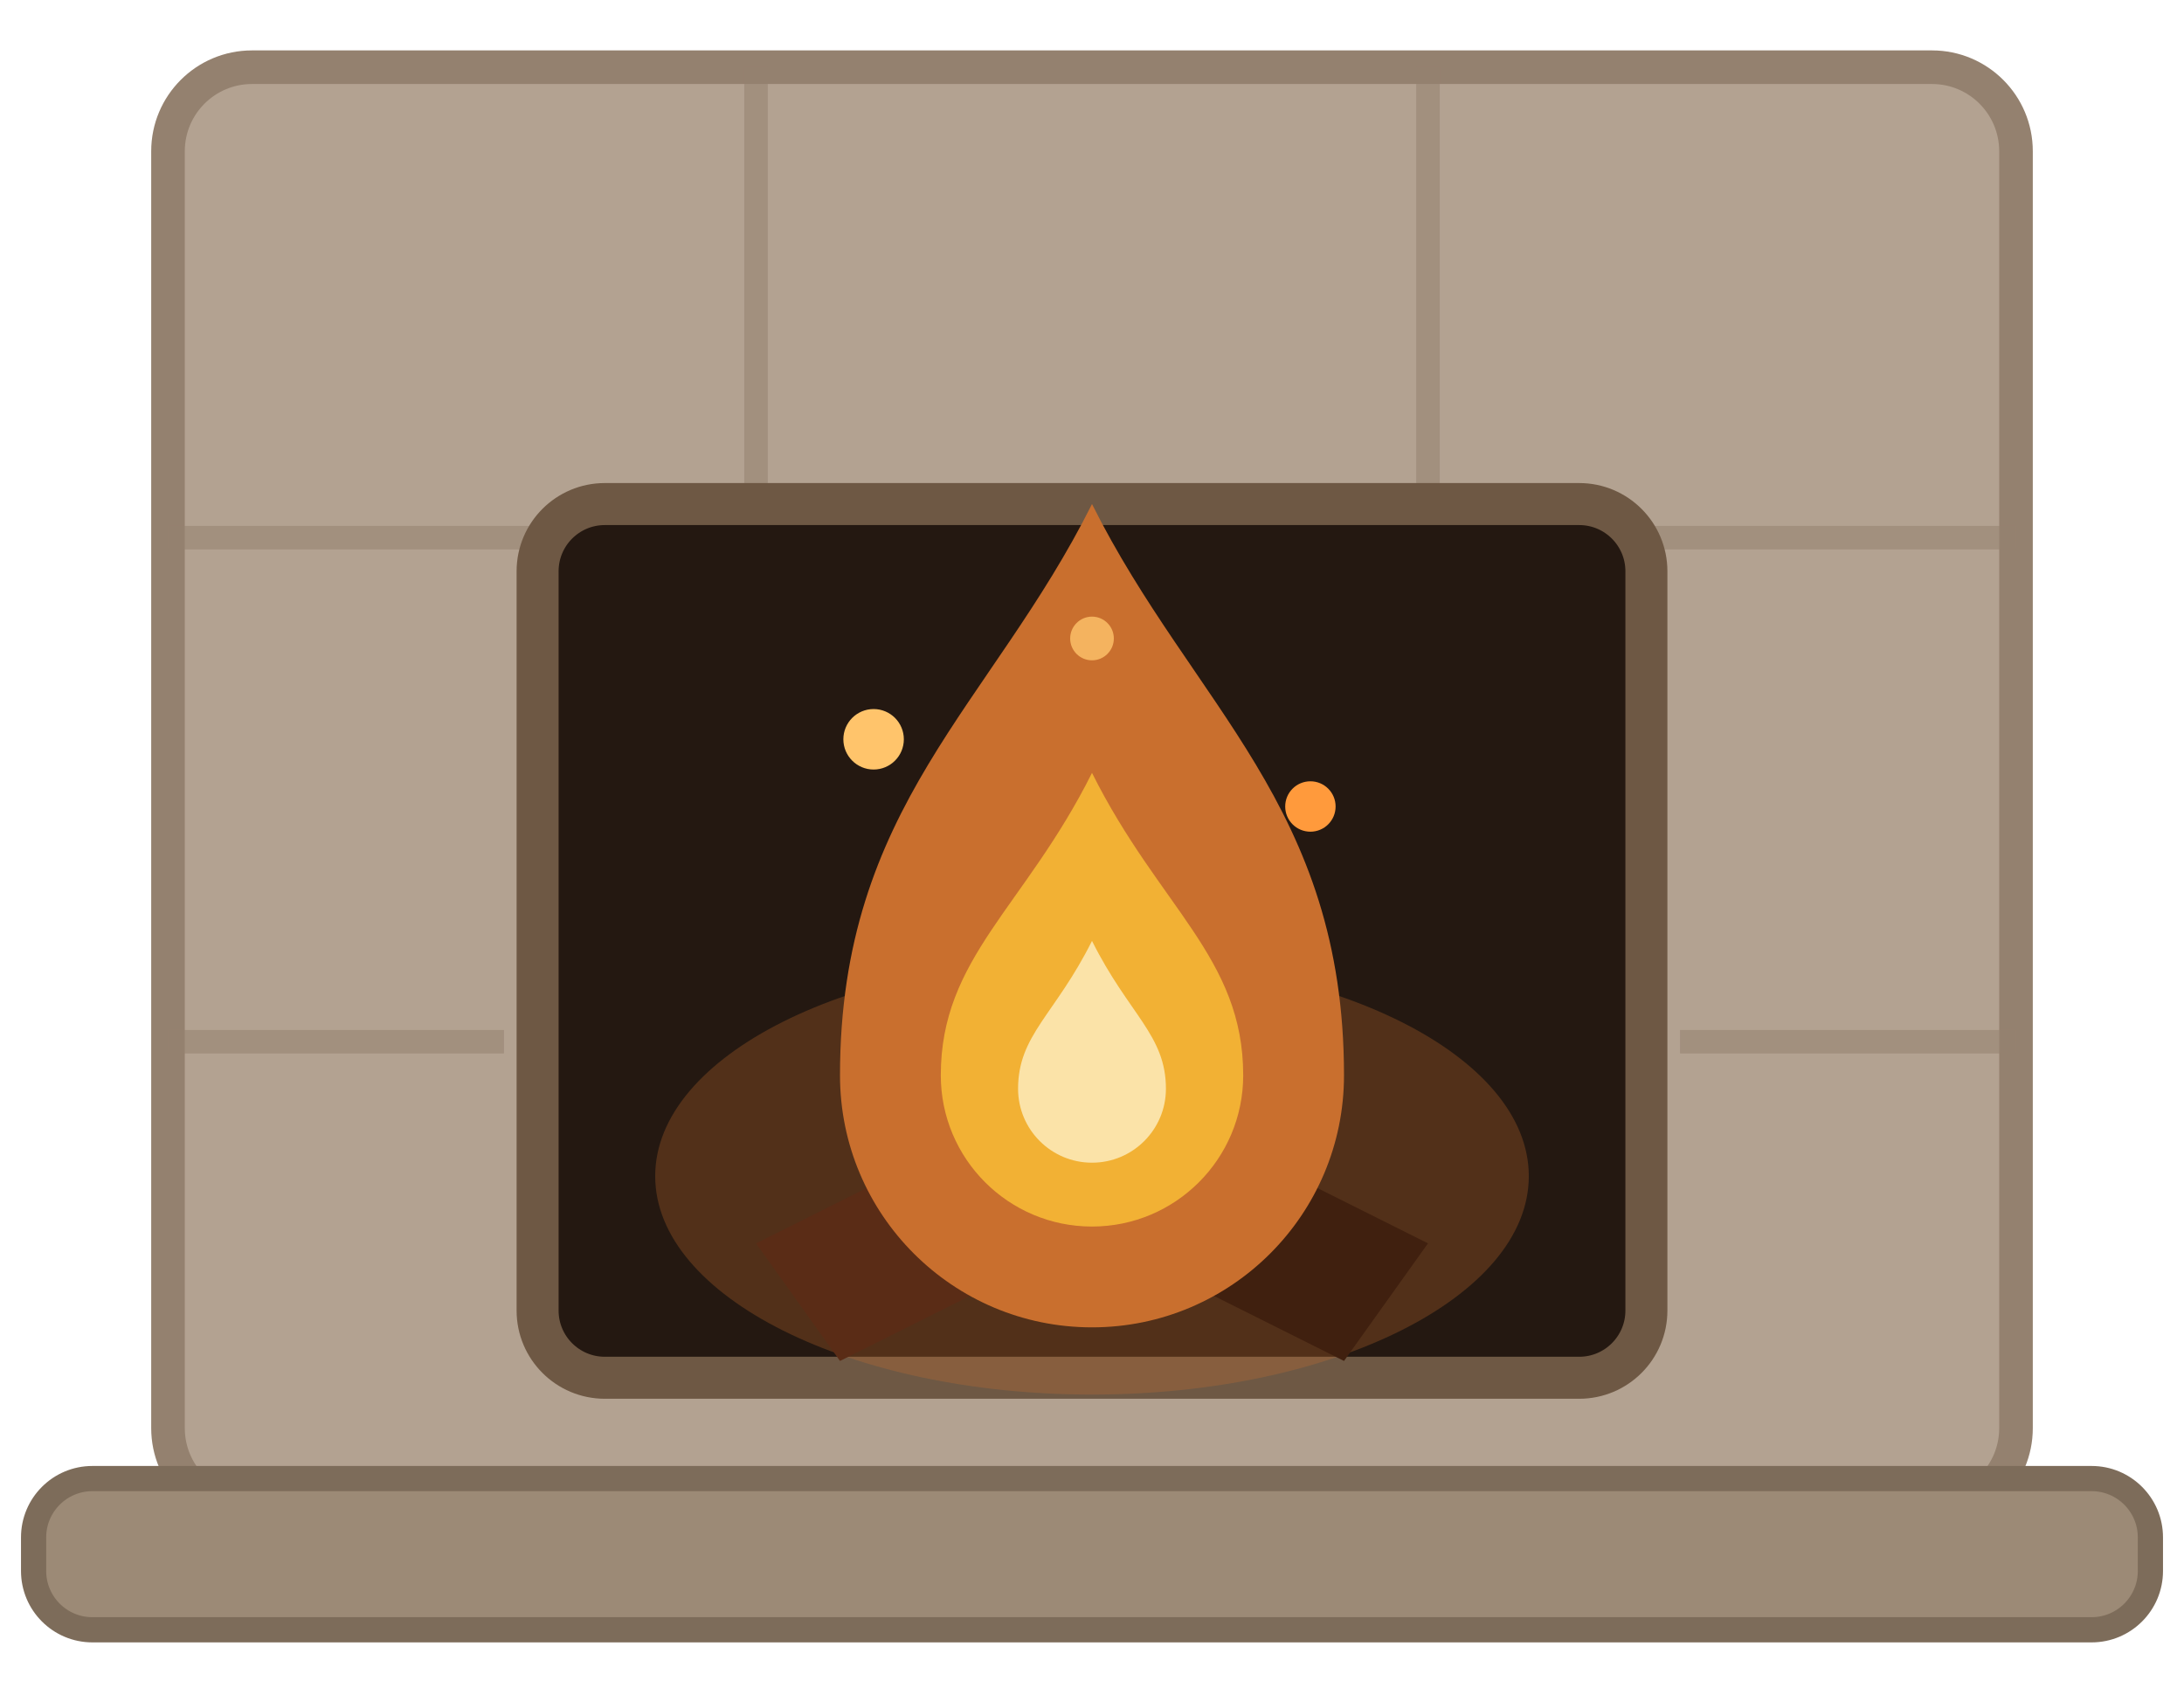
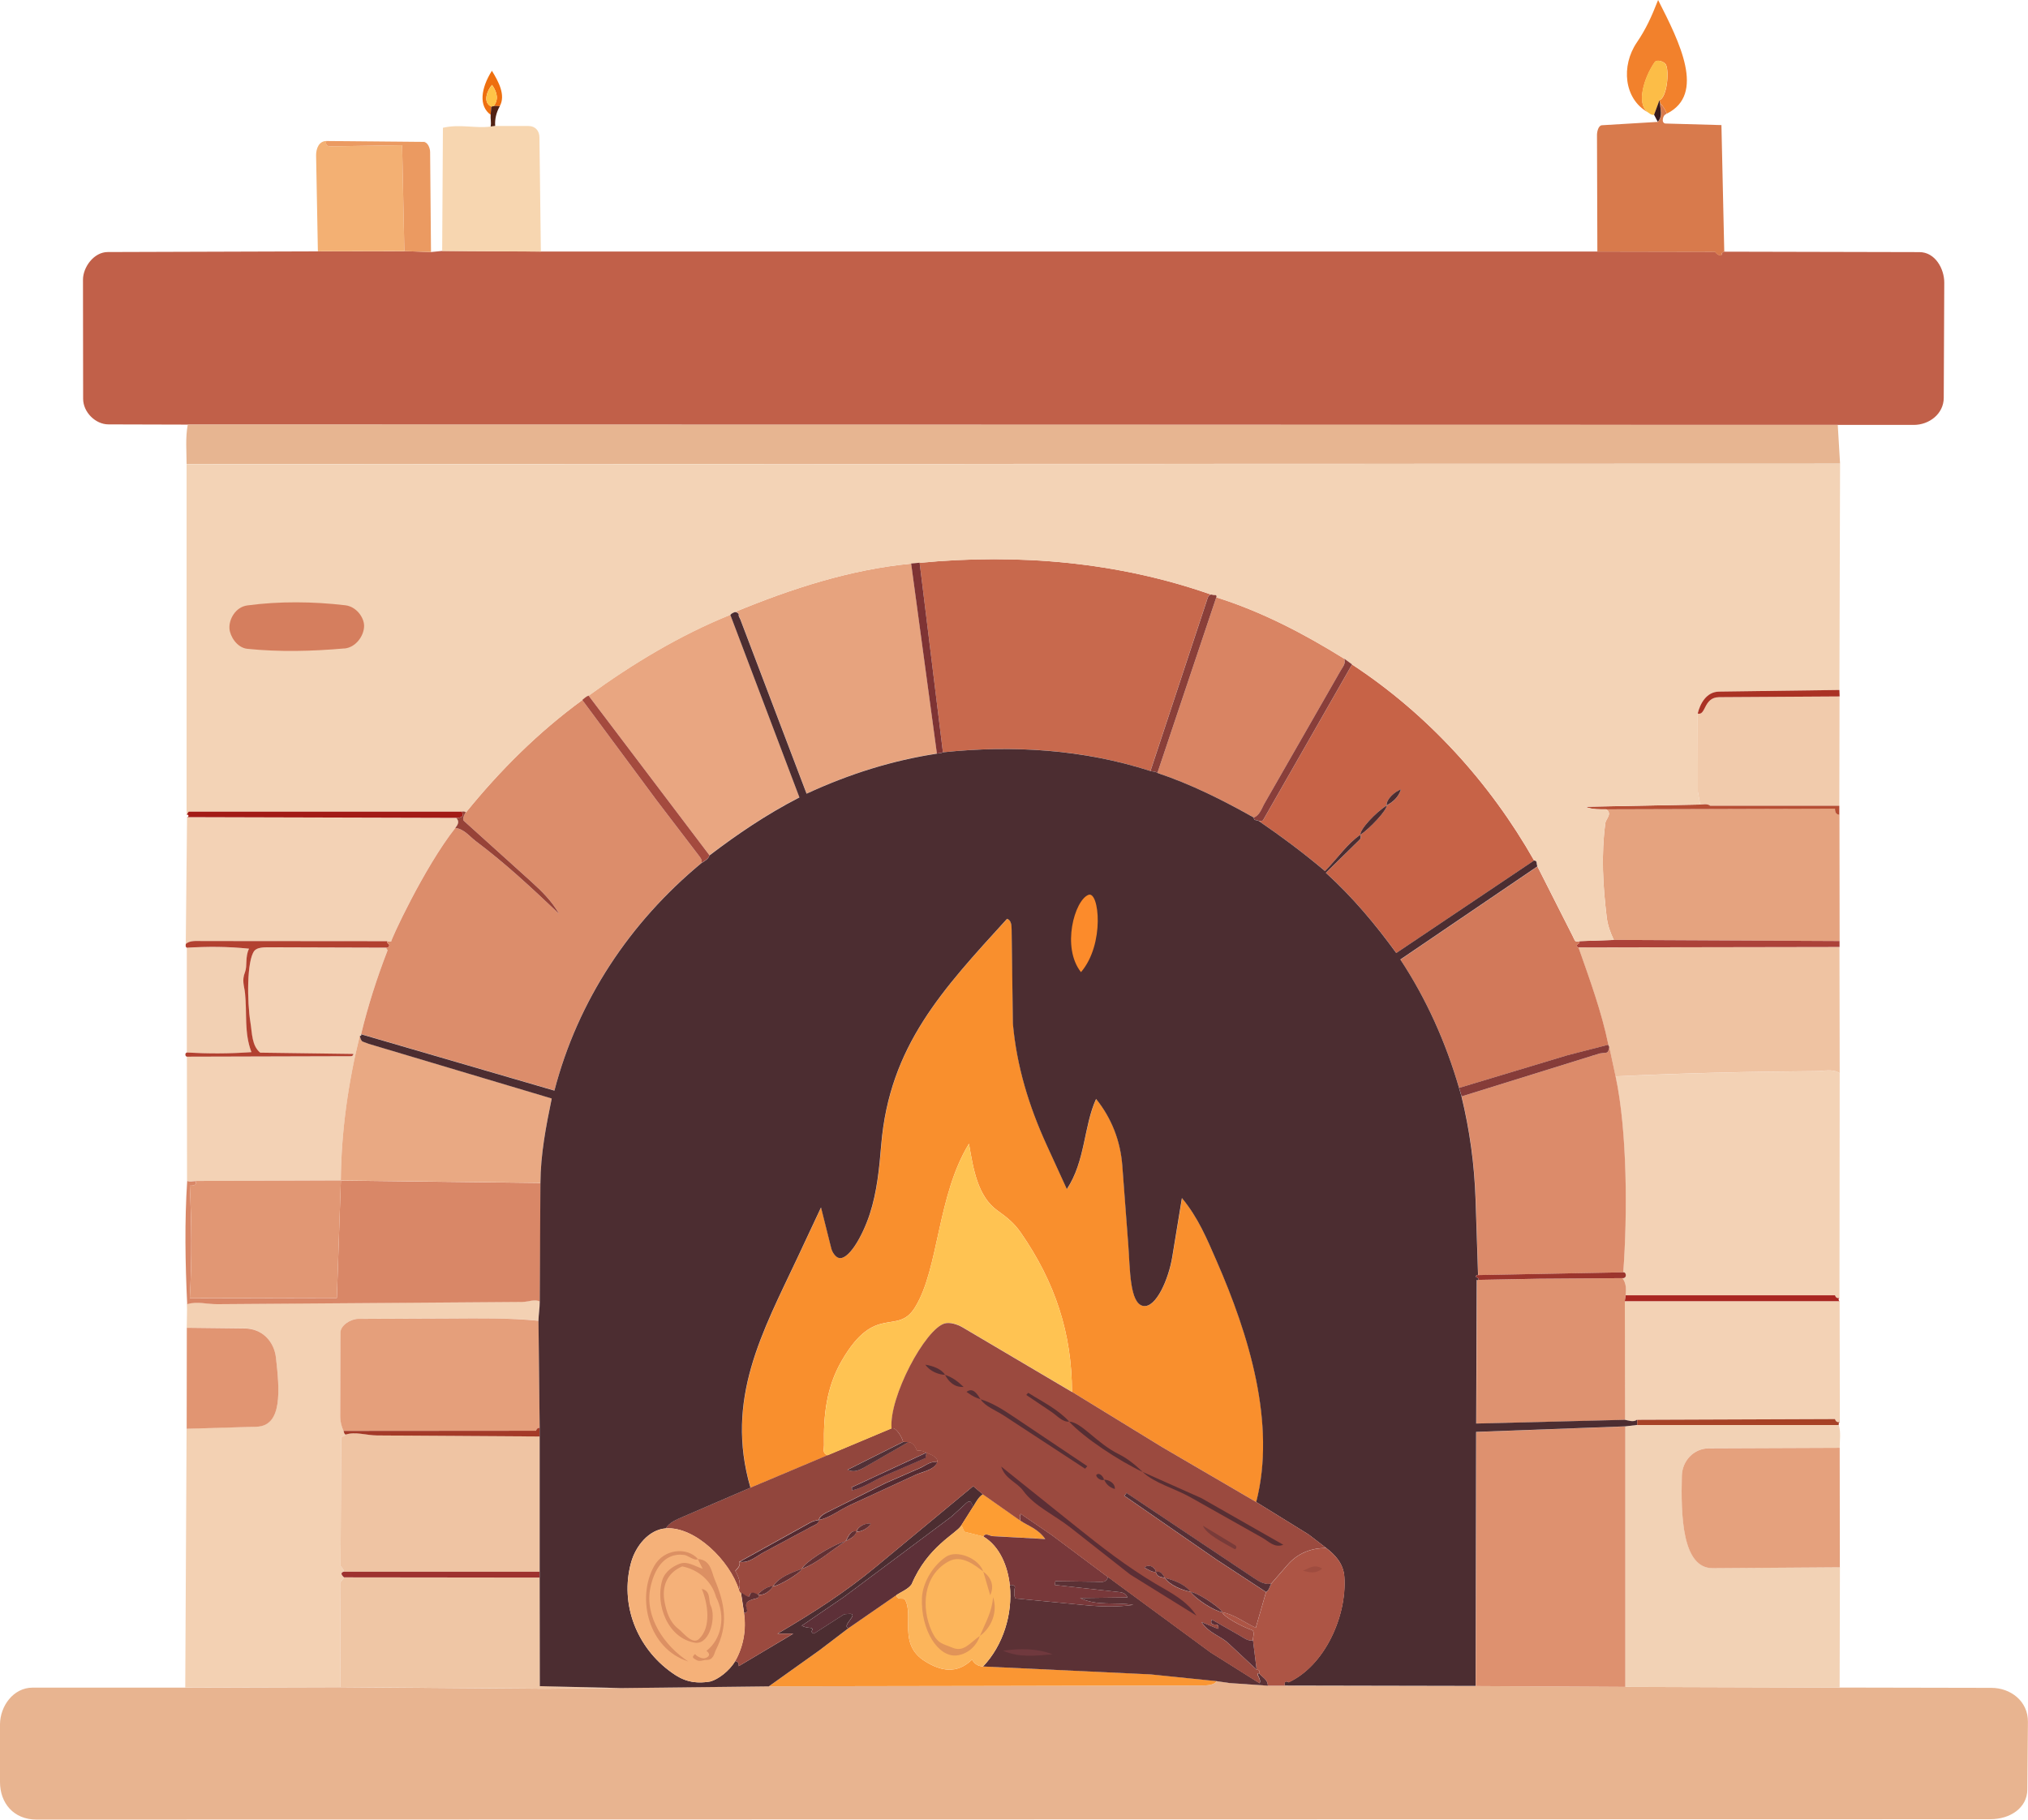
- <svg xmlns="http://www.w3.org/2000/svg" viewBox="0 0 130 100">
-   <rect x="10" y="4" width="110" height="86" rx="5" fill="#b3a291" />
-   <rect x="10" y="4" width="110" height="86" rx="5" fill="none" stroke="#94816f" stroke-width="2" />
-   <path d="M10 32 h110 M10 62 h20 M100 62 h20 M45 4 v28 M85 4 v28" stroke="#94816f" stroke-width="1.4" opacity=".55" />
-   <rect x="32" y="30" width="66" height="52" rx="4" fill="#241811" />
-   <rect x="32" y="30" width="66" height="52" rx="4" fill="none" stroke="#6e5844" stroke-width="2.5" />
-   <ellipse cx="65" cy="70" rx="26" ry="13" fill="#c96f2e" opacity=".28" />
-   <path d="M45 74 l18 -9 l5 7 l-18 9 Z" fill="#5a2c16" />
-   <path d="M85 74 l-18 -9 l-5 7 l18 9 Z" fill="#40200f" />
-   <ellipse cx="63" cy="65" rx="4" ry="5" fill="#7a4a26" />
-   <ellipse cx="67" cy="65" rx="4" ry="5" fill="#5a2c16" />
-   <path d="M65 30 C71 42 80 48 80 64 A15 15 0 0 1 50 64 C50 48 59 42 65 30 Z" fill="#c96f2e" />
-   <path d="M65 46 C69 54 74 57 74 64 A9 9 0 0 1 56 64 C56 57 61 54 65 46 Z" fill="#f2b134" />
-   <path d="M65 56 c2.2 4.4 4.4 5.6 4.4 8.8 a4.4 4.4 0 0 1 -8.8 0 c0-3.2 2.2-4.4 4.4-8.8z" fill="#fbe3a8" />
-   <circle cx="52" cy="44" r="1.8" fill="#ffc46b" />
-   <circle cx="78" cy="48" r="1.5" fill="#ff9a3c" />
-   <circle cx="65" cy="38" r="1.3" fill="#ffc46b" opacity=".8" />
-   <rect x="2" y="88" width="126" height="9" rx="3.5" fill="#9c8a76" />
-   <rect x="2" y="88" width="126" height="9" rx="3.5" fill="none" stroke="#7d6c5a" stroke-width="1.5" />
+ <svg xmlns="http://www.w3.org/2000/svg" id="Layer_2" data-name="Layer 2" viewBox="0 0 272.48 244.52">
+   <defs>
+     <style>
+       .cls-1 {
+         fill: #efc3a2;
+       }
+ 
+       .cls-2 {
+         fill: #d87a4c;
+       }
+ 
+       .cls-3 {
+         fill: #de9270;
+       }
+ 
+       .cls-4 {
+         fill: #a44a3e;
+       }
+ 
+       .cls-5 {
+         fill: #ee6f0f;
+       }
+ 
+       .cls-6 {
+         fill: #9b4a3f;
+       }
+ 
+       .cls-7 {
+         fill: #f3b073;
+       }
+ 
+       .cls-8 {
+         fill: #523036;
+       }
+ 
+       .cls-9 {
+         fill: #f2d0b3;
+       }
+ 
+       .cls-10 {
+         fill: #e9a681;
+       }
+ 
+       .cls-11 {
+         fill: #562f35;
+       }
+ 
+       .cls-12 {
+         fill: #4c2d31;
+       }
+ 
+       .cls-13 {
+         fill: #e7b591;
+       }
+ 
+       .cls-14 {
+         fill: #a92620;
+       }
+ 
+       .cls-15 {
+         fill: #78383a;
+       }
+ 
+       .cls-16 {
+         fill: #d57e5e;
+       }
+ 
+       .cls-17 {
+         fill: #7e3334;
+       }
+ 
+       .cls-18 {
+         fill: #893e3a;
+       }
+ 
+       .cls-19 {
+         fill: #dc8b6a;
+       }
+ 
+       .cls-20 {
+         fill: #f3d2b5;
+       }
+ 
+       .cls-21 {
+         fill: #fd9d33;
+       }
+ 
+       .cls-22 {
+         fill: #522314;
+       }
+ 
+       .cls-23 {
+         fill: #f2d2b5;
+       }
+ 
+       .cls-24 {
+         fill: #f3d3b6;
+       }
+ 
+       .cls-25 {
+         fill: #fa9633;
+       }
+ 
+       .cls-26 {
+         fill: #9c352d;
+       }
+ 
+       .cls-27 {
+         fill: #f5b179;
+       }
+ 
+       .cls-28 {
+         fill: #8a3f39;
+       }
+ 
+       .cls-29 {
+         fill: #e19458;
+       }
+ 
+       .cls-30 {
+         fill: #623033;
+       }
+ 
+       .cls-31 {
+         fill: #d2795a;
+       }
+ 
+       .cls-32 {
+         fill: #974338;
+       }
+ 
+       .cls-33 {
+         fill: #e59f7b;
+       }
+ 
+       .cls-34 {
+         fill: #a74226;
+       }
+ 
+       .cls-35 {
+         fill: #e5a17d;
+       }
+ 
+       .cls-36 {
+         fill: #efc6a5;
+       }
+ 
+       .cls-37 {
+         fill: #9f4c3f;
+       }
+ 
+       .cls-38 {
+         fill: #c76347;
+       }
+ 
+       .cls-39 {
+         fill: #5b2e35;
+       }
+ 
+       .cls-40 {
+         fill: #fcb55b;
+       }
+ 
+       .cls-41 {
+         fill: #a43a28;
+       }
+ 
+       .cls-42 {
+         fill: #f7d6b0;
+       }
+ 
+       .cls-43 {
+         fill: #5c2f35;
+       }
+ 
+       .cls-44 {
+         fill: #e19774;
+       }
+ 
+       .cls-45 {
+         fill: #aa3224;
+       }
+ 
+       .cls-46 {
+         fill: #371819;
+       }
+ 
+       .cls-47 {
+         fill: #793b39;
+       }
+ 
+       .cls-48 {
+         fill: #f98f2d;
+       }
+ 
+       .cls-49 {
+         fill: #c8694d;
+       }
+ 
+       .cls-50 {
+         fill: #e9a983;
+       }
+ 
+       .cls-51 {
+         fill: #efc4a3;
+       }
+ 
+       .cls-52 {
+         fill: #e5a37f;
+       }
+ 
+       .cls-53 {
+         fill: #f3d1b3;
+       }
+ 
+       .cls-54 {
+         fill: #ffc447;
+       }
+ 
+       .cls-55 {
+         fill: #dc8d6b;
+       }
+ 
+       .cls-56 {
+         fill: #572e33;
+       }
+ 
+       .cls-57 {
+         fill: #eb9a61;
+       }
+ 
+       .cls-58 {
+         fill: #ac4239;
+       }
+ 
+       .cls-59 {
+         fill: #863c39;
+       }
+ 
+       .cls-60 {
+         fill: #e7a37e;
+       }
+ 
+       .cls-61 {
+         fill: #a31b16;
+       }
+ 
+       .cls-62 {
+         fill: #fcbd47;
+       }
+ 
+       .cls-63 {
+         fill: #b64e34;
+       }
+ 
+       .cls-64 {
+         fill: #5d3038;
+       }
+ 
+       .cls-65 {
+         fill: #ad5545;
+       }
+ 
+       .cls-66 {
+         fill: #552c35;
+       }
+ 
+       .cls-67 {
+         fill: #70393e;
+       }
+ 
+       .cls-68 {
+         fill: #f2812c;
+       }
+ 
+       .cls-69 {
+         fill: #e19572;
+       }
+ 
+       .cls-70 {
+         fill: #ffc352;
+       }
+ 
+       .cls-71 {
+         fill: #c16049;
+       }
+ 
+       .cls-72 {
+         fill: #d98767;
+       }
+ 
+       .cls-73 {
+         fill: #d98463;
+       }
+ 
+       .cls-74 {
+         fill: #5b3135;
+       }
+ 
+       .cls-75 {
+         fill: #9e322f;
+       }
+ 
+       .cls-76 {
+         fill: #dc9063;
+       }
+ 
+       .cls-77 {
+         fill: #552a30;
+       }
+ 
+       .cls-78 {
+         fill: #fc8b2b;
+       }
+ 
+       .cls-79 {
+         fill: #92463d;
+       }
+ 
+       .cls-80 {
+         fill: #f1cbac;
+       }
+ 
+       .cls-81 {
+         fill: #de916f;
+       }
+ 
+       .cls-82 {
+         fill: #b24130;
+       }
+ 
+       .cls-83 {
+         fill: #e8b490;
+       }
+     </style>
+   </defs>
+   <g id="Layer_1-2" data-name="Layer 1">
+     <g id="Generative_Object" data-name="Generative Object">
+       <path class="cls-71" d="M54.34,33.75l3.58.12,1.5-.15,13.26.08h141.95s15.82.03,15.82.03c.11.26.67.6.82.47.09-.08.02-.48.41-.48l26.21.06c2.12,0,3.34,2.24,3.34,4.09l-.07,15.48c0,2.16-1.95,3.65-4.02,3.65h-10.21s-221.69-.04-221.69-.04l-10.67-.03c-1.74,0-3.4-1.64-3.4-3.44l-.02-16.01c0-1.66,1.45-3.71,3.33-3.71l28.24-.09,11.63-.02Z" />
+       <path class="cls-83" d="M170.34,226.53h2.37s25.57.05,25.57.05l20.09.11,28.78.09,20.4.04c2.61,0,4.94,1.8,4.92,4.55l-.08,9.12c-.02,2.49-2.35,3.98-4.94,3.98l-262.56.05C1.85,244.52,0,242.32,0,239.47v-7.76c.02-2.43,1.78-4.92,4.39-4.92h20.51s20.86-.06,20.86-.06l27.47.21,10.22-.1,19.88-.23,29.94-.05,28.25-.06c.76,0,1.66-.07,1.96-.59l1.72.25,5.16.36Z" />
+       <path class="cls-13" d="M246.92,57.1l.31,5.21-222.16.06c0-1.74-.18-3.52.16-5.32l221.69.05Z" />
+       <path class="cls-53" d="M72.53,174.89c0,.87-.18,1.89-.17,2.59-3.99-.4-7.83-.32-11.84-.31l-12.38.05c-.98,0-2.38.86-2.39,1.86l-.03,11.25c0,.8.2,1.4.44,1.95.07.15.04.37.27.5-.06.15-.3.24-.59.35l-.08,17.31c.15.19.57.59.39.77-.6.24-.03.63.06.76.05.16-.51.57-.51.78l.05,13.97-20.86.06.18-34.8,9.37-.27c3.55-.08,3.12-4.99,2.63-9.26-.26-2.25-1.9-3.92-4.2-3.95l-7.78-.09c0-1.04.07-2.18.02-3.18,1.33-.41,2.58.02,4.07,0l40.94-.3c.91,0,1.64-.42,2.38-.06Z" />
+       <path class="cls-20" d="M247.18,144.21l-.03,30.22c-.24.05-.49.01-.6-.35h-28.15c.11-.8.09-1.63-.41-2.31.32.05.56-.24.42-.58-.06-.14-.16-.23-.32-.2.57-7.65.55-18.99-1.03-26.34,8.91-.42,17.77-.64,26.87-.7,1.2,0,2.27-.36,3.25.27Z" />
+       <path class="cls-23" d="M219.96,191.5h27.1c.3,1.02.12,2.04.12,3.05l-17.54.07c-2.1.01-3.61,1.71-3.66,3.7-.13,5.28.02,12.43,4.17,12.41l17.06-.12-.04,16.17-28.78-.09v-35s1.58-.19,1.58-.19Z" />
+       <path class="cls-20" d="M51.87,127.35l.21.34c-1.46,3.79-2.64,7.48-3.56,11.27.07.12,0,.28-.17.18-1.55,6.31-2.49,12.86-2.56,19.49l-19.51.07c-.35,0-.75.12-1.15-.02l-.02-16.67,22.05-.06c.17,0,.31-.16.31-.31l-12.52-.17c-1.15-.94-1.09-2.62-1.31-4.04-.45-2.86-.5-8.32.52-9.64.36-.47,1.25-.48,1.96-.48l15.75.05Z" />
+       <path class="cls-52" d="M247.15,109.46l.02,17-30.34-.15c-.49-1.04-.83-1.99-.96-3.08-.5-4.23-.76-8.29-.17-12.68.06-.47,1-1.25.08-1.81l30.77-.09c0,.52.18.8.59.8Z" />
+       <path class="cls-1" d="M247.15,127.26l.03,16.95c-.98-.62-2.05-.27-3.25-.27-9.1.06-17.95.28-26.87.7l-.85-3.96c-.01-.07-.15-.16-.12-.28-.92-4.49-2.52-8.77-4.01-13.07l35.06-.06Z" />
+       <path class="cls-20" d="M61.3,109.91c.5.52.18.96-.12,1.34-4.26,5.4-8.81,15.34-8.6,15.24-.14.07-.42,0-.55,0l-24.79-.02c-.96,0-1.71-.11-2.28.39l.17-17.04,36.17.1Z" />
+       <path class="cls-72" d="M26.28,158.71c.16.49-.11.65-.78.62.23,5.06.3,9.67,0,15.14l19.76-.05.54-15.77,26.83.32-.09,15.93c-.74-.36-1.47.05-2.38.06l-40.94.3c-1.49.01-2.74-.41-4.07,0-.26-5.52-.36-11.05,0-16.56.4.14.79.02,1.15.02Z" />
+       <path class="cls-20" d="M247.17,174.86l.03,16.24c-.18.06-.53.03-.65-.4l-26.58.1c-.47.38-1.22.08-1.63.01l-.04-15.95h28.87Z" />
+       <path class="cls-35" d="M247.18,194.55l.02,16.07-17.06.12c-4.15.03-4.3-7.13-4.17-12.41.05-1.99,1.56-3.69,3.66-3.7l17.54-.07Z" />
+       <path class="cls-2" d="M223.96,15.26c-.37.18-.48.39-.54.73-.05.26.02.6.38.61l7.49.21.38,17.03c-.39,0-.32.4-.41.48-.15.13-.71-.21-.82-.47l-15.82-.04-.05-15.68c0-.41.18-1.28.67-1.3l7.5-.45c.71-.69.32-1.74.31-2.48.43.35.68.89.91,1.38Z" />
+       <path class="cls-80" d="M247.16,93.59l-.03,14.69h-17.36c-.4-.34-1.03-.18-1.34-.17l-.31-1.73-.03-10.49c1.13.32.76-2.18,2.87-2.2l16.2-.1Z" />
+       <path class="cls-42" d="M65.92,17.01l.61-.08h4.44c.94,0,1.52.62,1.51,1.59l.19,15.29-13.26-.08.1-16.56c2.27-.53,4.37.11,6.4-.16Z" />
+       <path class="cls-7" d="M54.34,33.75l-11.63.02-.24-12.91c0-.96.43-1.91,1.37-1.91-.06.19-.05.4.04.53.13.19.43.18.75.18l9.4-.15.3,14.24Z" />
+       <path class="cls-69" d="M25.08,191.99l.02-13.56,7.78.09c2.31.02,3.95,1.7,4.2,3.95.48,4.27.92,9.17-2.63,9.26l-9.37.27Z" />
+       <path class="cls-9" d="M25.1,141.46v-14.09c2.76-.17,5.48-.17,8.37.13-.56,1.1-.21,2.31-.54,3.15-.45,1.14-.11,1.82,0,2.81.3,2.72-.13,5.31.86,7.94-3.12.22-5.81.21-8.68.05Z" />
+       <path class="cls-57" d="M57.91,33.87l-3.58-.12-.3-14.24-9.4.15c-.33,0-.62.01-.75-.18-.09-.13-.1-.33-.04-.53l13.06.12c.56,0,.89.83.89,1.35l.12,13.45Z" />
+       <path class="cls-68" d="M223.96,15.26c-.23-.49-.49-1.03-.91-1.38l-.06-.42c.97-.4,1.33-3.81.84-4.79-.18-.35-1.19-.77-1.51-.3-1.43,2.07-2.48,5.55-.93,6.71-3.2-1.8-3.61-6.22-1.47-9.37,1.21-1.78,1.95-3.38,2.86-5.71,2.92,5.72,6.38,12.65,1.2,15.26Z" />
+       <path class="cls-82" d="M52.04,126.49c-.06.24.12.33.21.4.18.16-.1.58-.37.46l-15.75-.05c-.71,0-1.6.02-1.96.48-1.02,1.32-.98,6.78-.52,9.64.23,1.42.17,3.1,1.31,4.04l12.52.17c0,.15-.14.31-.31.31l-22.05.06c-.15-.03-.2-.13-.21-.25-.01-.14.03-.25.19-.31,2.87.16,5.55.17,8.68-.05-1-2.63-.57-5.22-.86-7.94-.11-.99-.45-1.67,0-2.81.33-.84-.01-2.06.54-3.15-2.89-.3-5.6-.3-8.37-.13-.22-.17-.13-.31-.13-.51.57-.49,1.33-.39,2.28-.39l24.79.02Z" />
+       <path class="cls-58" d="M247.16,126.46v.8s-35.07.06-35.07.06c-.21,0-.33-.3-.1-.44.08-.05.26-.12.23-.41l4.61-.16,30.34.15Z" />
+       <path class="cls-14" d="M247.16,174.43c-.18.09-.15.35.01.43h-28.87s.1-.79.1-.79h28.15c.12.37.36.41.6.36Z" />
+       <path class="cls-34" d="M247.2,191.1c-.16.1-.18.26-.14.4h-27.1s.01-.7.01-.7l26.58-.1c.11.43.46.46.65.4Z" />
+       <path class="cls-62" d="M222.98,13.45l-.73,1.97c-.4.1-.61-.2-.88-.35-1.55-1.16-.51-4.64.93-6.71.33-.47,1.33-.05,1.51.3.5.98.14,4.39-.84,4.79Z" />
+       <path class="cls-63" d="M247.13,108.28v1.19c-.4,0-.59-.28-.58-.8l-30.77.09c-.73,0-1.83.06-2.79-.34l15.45-.3c.3,0,.94-.17,1.34.16h17.36Z" />
+       <path class="cls-5" d="M67.15,14.27c-.35-.01-.57-.04-.8-.03.59-.77.57-1.68-.24-2.84-.67.76-1.29,2.39-.1,2.91l-.09,1.11c-1.62-1.16-1.32-3.55.17-5.91.89,1.44,1.88,3.28,1.06,4.75Z" />
+       <path class="cls-22" d="M67.15,14.27c-.47.85-.68,1.73-.62,2.65l-.61.08c.11-.55-.04-1.05,0-1.57l.09-1.11.34-.08c.22-.02.45.01.8.03Z" />
+       <path class="cls-46" d="M223.04,13.88c.01.75.4,1.79-.31,2.48l-.49-.94.73-1.97.06.42Z" />
+       <path class="cls-55" d="M94.25,115.96c-9.61,7.95-16.6,18.43-19.76,30.58l-25.97-7.57c.92-3.79,2.1-7.49,3.56-11.27l-.21-.34c.27.12.55-.3.37-.46-.08-.07-.27-.16-.21-.4.13,0,.41.07.55,0-.21.11,4.34-9.83,8.6-15.24,1.2.16,1.85,1.11,2.74,1.77,4.06,3.05,7.53,6.3,11.2,9.78-.98-1.75-2.36-3.09-3.81-4.39l-9.03-8.15c-.14-.36.19-1.01.33-1.11,4.58-5.65,9.74-10.79,15.63-15.09l10.03,13.54,5.55,7.27c.32.42.55.65.44,1.09Z" />
+       <path class="cls-49" d="M162.72,79.89c-.4.13-.45.42-.58.81l-7.57,22.91c-8.98-2.91-18.47-3.51-27.88-2.51l-3.13-25.47c13.24-1.27,26.65-.13,39.16,4.27Z" />
+       <path class="cls-38" d="M206.12,115.64l-18.51,12.43c-2.85-3.91-5.82-7.45-9.46-10.78l4.57-4.48c.17-.16.12-.5.07-.63,1.21-.82,3.59-3.32,3.52-3.93.65-.37,1.53-.95,1.93-2.16-.78.26-2.03,1.31-1.93,2.16-1.51.95-3.66,3.28-3.52,3.93-1.76,1.19-2.9,2.93-4.75,4.88-2.91-2.45-5.86-4.65-8.87-6.71.12-.04.46.01.54-.13l11.95-20.92c10.13,6.65,18.51,15.85,24.46,26.34Z" />
+       <path class="cls-60" d="M122.43,75.73l3.46,25.53c-5.95.91-11.68,2.68-17.51,5.38l-8.89-23.39c-.11-.29-.28-.46-.23-.69.03-.14-.29-.35-.5-.33,7.55-3.12,15.48-5.71,23.68-6.49Z" />
+       <path class="cls-31" d="M212.22,126.48c.03.29-.15.36-.23.41-.23.14-.11.44.1.44,1.5,4.3,3.09,8.58,4.01,13.07l-5.56,1.43-14.5,4.37c-1.77-6.09-4.35-11.89-7.88-17.24l18.41-12.51,4.72,9.32c.17.33.25.57.36.69.1.1.44.06.56.04Z" />
+       <path class="cls-10" d="M98.13,82.61l9.28,24.52c-4.44,2.29-8.34,4.94-12.09,7.8l-16.24-21.45c5.89-4.28,12.24-8.12,19.04-10.87Z" />
+       <path class="cls-73" d="M180.62,88.53c.2.67-.16,1-.49,1.59l-10.16,17.73c-.45.79-.69,1.71-1.5,2.02-4.18-2.36-8.44-4.48-12.96-6l7.91-23.6c6.09,1.91,11.82,4.91,17.2,8.26Z" />
+       <g>
+         <path class="cls-24" d="M247.23,62.32l-.09,30.4-16.16.22c-1.74.02-2.57,1.67-2.88,2.95l.03,10.49.31,1.73-15.45.3c.96.4,2.06.34,2.79.34.92.57-.01,1.34-.08,1.81-.59,4.39-.33,8.45.17,12.68.13,1.08.47,2.04.96,3.08l-4.61.16c-.12.02-.46.06-.56-.04-.12-.12-.2-.36-.36-.69l-4.72-9.32c-.08-.16-.1-.48-.12-.61s-.23-.18-.33-.18c-5.95-10.5-14.33-19.7-24.46-26.34l-1.04-.76c-5.37-3.35-11.11-6.35-17.2-8.26.1-.18-.02-.3-.14-.29-.14.01-.38-.02-.55-.08-12.51-4.4-25.92-5.54-39.16-4.27l-1.14.11c-8.2.78-16.12,3.37-23.68,6.49-.23.1-.49.18-.62.39-6.8,2.75-13.16,6.59-19.04,10.87-.34.11-.58.38-.85.58-5.89,4.3-11.05,9.44-15.63,15.09-.23-.15-.42-.1-.55-.1H25.4c-.12.01-.2.3-.33.45v-47.13s222.16-.06,222.16-.06Z" />
+         <path class="cls-61" d="M62.06,109.06c.03.13.18.47.09.58-.19.22-.54.32-.85.27l-36.17-.1c.3-.02.23-.45-.06-.3.13-.15.21-.44.33-.44h36.66Z" />
+         <path class="cls-45" d="M247.14,92.71l.03.88-16.2.1c-2.11.02-1.74,2.52-2.87,2.2.31-1.28,1.14-2.93,2.88-2.95l16.16-.22Z" />
+         <path class="cls-16" d="M46.26,87.14c-4.31.38-8.73.49-13.03.05-1.41-.15-2.33-1.71-2.4-2.71-.09-1.28.83-2.91,2.4-3.12,4.3-.58,8.85-.53,13.17-.02,1.49.18,2.52,1.64,2.52,2.77,0,1.31-1.1,2.9-2.65,3.04Z" />
+       </g>
+       <path class="cls-4" d="M95.32,114.94c-.12.46-.65.77-1.07,1.02.11-.44-.12-.67-.44-1.09l-5.55-7.27-10.03-13.54c.27-.2.51-.47.85-.58l16.24,21.45Z" />
+       <path class="cls-17" d="M123.56,75.62l3.13,25.47c-.25.15-.54.13-.81.17l-3.46-25.53,1.14-.11Z" />
+       <path class="cls-28" d="M163.42,80.27l-7.91,23.6c-.25-.22-.65-.17-.93-.26l7.57-22.91c.13-.39.17-.68.58-.81.17.06.41.1.55.08.12-.01.24.12.14.29Z" />
+       <path class="cls-18" d="M181.66,89.29l-11.95,20.92c-.08.15-.42.09-.54.13-.13-.09-.3-.12-.48-.14-.14-.02-.25-.21-.22-.34.81-.31,1.04-1.23,1.5-2.02l10.16-17.73c.34-.59.69-.91.49-1.59l1.04.76Z" />
+       <path class="cls-32" d="M61.18,111.25c.3-.38.62-.82.12-1.34.31.05.66-.05.85-.27.09-.11-.06-.45-.09-.58.13,0,.32-.06.55.1-.14.09-.47.74-.33,1.11l9.03,8.15c1.45,1.31,2.83,2.65,3.81,4.39-3.66-3.47-7.14-6.73-11.2-9.78-.89-.67-1.54-1.61-2.74-1.77Z" />
+       <polygon class="cls-81" points="218.38 191.69 218.38 226.69 198.28 226.58 198.35 192.43 218.38 191.69" />
+       <path class="cls-36" d="M72.53,212l.02,14.57,10.89.26-10.22.1-27.47-.21-.05-13.97c0-.21.55-.62.51-.78l26.32.03Z" />
+       <path class="cls-25" d="M132.08,223.94l22.5,1.06,8.89.91c-.31.52-1.2.59-1.96.59l-28.25.06-29.94.05,6.8-4.85,3.93-2.99,6.42-4.44c-.05.75.97.36,1.1.59,1.29,2.19-.99,6.06,2.75,8.35,2.09,1.29,4.23,1.74,6.28-.24.41.69.94.89,1.48.91Z" />
+       <path class="cls-51" d="M72.52,193.04v18.17s-26.37,0-26.37,0c.17-.18-.25-.58-.39-.77l.08-17.31c.29-.11.53-.2.59-.35,1.32-.44,2.78.1,4.21.11l21.88.14Z" />
+       <path class="cls-33" d="M72.36,177.48l.15,14.4c-.13-.02-.38.02-.5.39l-25.86.02c-.24-.56-.44-1.16-.44-1.95l.03-11.25c0-1,1.41-1.86,2.39-1.86l12.38-.05c4.01-.02,7.85-.09,11.84.31Z" />
+       <path class="cls-75" d="M72.51,211.21v.79s-26.3-.03-26.3-.03c-.08-.13-.65-.52-.06-.76h26.36Z" />
+       <path class="cls-41" d="M72.52,193.04l-21.88-.14c-1.43-.01-2.89-.55-4.21-.11-.23-.13-.2-.35-.27-.5l25.86-.02c.11-.37.36-.41.5-.39v1.16Z" />
+       <path class="cls-19" d="M217.07,144.64c1.58,7.35,1.6,18.69,1.03,26.34l-19.49.37-.33-10.04c-.16-4.88-.8-9.45-1.9-13.97l18.54-5.77.91-.11c.25-.03.35-.46.39-.78l.85,3.96Z" />
+       <path class="cls-3" d="M218,171.77c.5.68.52,1.51.41,2.31l-.1.78.04,15.95-19.98.5.07-19.31,8.38-.16,11.19-.08Z" />
+       <path class="cls-26" d="M218.09,170.98c.16-.03.26.06.32.2.14.34-.1.63-.42.58l-11.19.08-8.38.16c.31.1.35-.19.06-.29-.39-.13-.01-.46.12-.36l19.49-.37Z" />
+       <path class="cls-50" d="M72.62,158.96l-26.83-.32c.06-6.63,1-13.18,2.56-19.49.06.37.18.72.4.81l.77.29,24.61,7.35c-.77,3.73-1.5,7.52-1.52,11.36Z" />
+       <path class="cls-44" d="M45.8,158.64l-.54,15.77-19.76.05c.31-5.47.24-10.08,0-15.14.66.03.93-.13.78-.62l19.51-.07Z" />
+       <path class="cls-59" d="M216.1,140.4c-.03.12.1.21.12.28-.03.32-.14.75-.39.78l-.91.11-18.54,5.77-.33-1.15,14.5-4.37,5.56-1.43Z" />
+       <path class="cls-54" d="M66.35,14.25l-.34.08c-1.18-.52-.57-2.15.1-2.91.81,1.16.83,2.07.24,2.84Z" />
+       <path class="cls-48" d="M168.8,201.86l-12.6-7.36-12.17-7.46c-.01-7.8-2.21-14.66-6.88-21.4-.91-1.31-1.87-2.06-3.14-2.97-2.65-1.9-3.24-5.57-3.82-8.98-4.28,7-4.03,16.76-7.24,21.98-2.41,3.92-5.34-.65-9.87,7.21-2.04,3.53-2.45,7.27-2.37,11.35,0,.57-.24,1.06.49,1.33l-10.35,4.36c-3.47-11.92,1.64-20.94,6.35-30.98l3.13-6.68,1.38,5.51c.13.54.52,1.07.88,1.23,1.34.61,3.34-2.94,4.3-5.88s1.27-6.13,1.53-9.28c1.11-13.31,8.26-20.88,16.91-30.37.53.18.6.8.61,1.45l.17,12.65c.52,5.75,2.14,11.05,4.55,16.33l2.7,5.9c2.49-3.79,2.27-8.52,3.93-12.12,2.1,2.62,3.27,5.67,3.52,8.95l.81,10.73c.24,3.19.17,7.83,2.01,8.14,1.71.29,3.41-3.64,3.89-6.57l1.3-7.93c2.16,2.61,3.33,5.43,4.65,8.43,4.34,9.89,8.05,21.9,5.33,32.42Z" />
+       <path class="cls-79" d="M121.36,193.75l-7.49,3.76c1.09.51,1.91-.14,2.74-.6l5.44-3.13c.5.03.96.5,1.15,1.18.54-.12,1,.11,1.27.24l-10.06,4.67c.09.15.03.36.02.41,1.56-.31,2.84-1.29,4.39-1.96l5.52-2.39.12-.73c.48.22,1.72.61,1.44,1.32-.82-.25-1.53.42-2.3.75l-4.66,2.04-7.69,3.84c-.53.26-1.16.6-1.23,1.09-.34.09-.72.11-1.19.37l-9.49,5.26c.18.57-.32.93-.55,1.23.56.92.76,1.83.47,2.52-1.22-3.86-5.86-8.51-9.82-8.23.51-.81,1.37-1.16,2.36-1.58l9.02-3.89,10.35-4.36,8.61-3.62c.6-.25,1.5,1.35,1.55,1.81Z" />
+       <path class="cls-64" d="M130.75,202.48l-1.62,2.56c-.68,1.08-4.51,2.8-6.64,7.85-.43.66-1.47,1.06-2.03,1.45l-6.42,4.44c-1.11-.23,1.52-1.99.07-1.9l-.67.04-4.07,2.61c-.61-.21-.11-.48-.22-.65-.15-.23-.64-.02-1.42-.41l5.68-3.88,14.43-10.78,1.61-1.46c.21-.19.58-.68.92-.55.17.07.31.55.38.68Z" />
+       <path class="cls-21" d="M137.11,204.35c1.03.73,2.29,1.02,3.33,2.46l-7.13-.39c-.31-.02-.94-.52-1.17.07l-2.49-.62c-.23-.06-.31-.82-.53-.83l1.62-2.56c.36-.56.72-1.29,1.31-1.68l5.05,3.55Z" />
+       <g>
+         <path class="cls-12" d="M125.88,101.27c.27-.04.56-.02.81-.17,9.41-.99,18.9-.39,27.88,2.51.28.09.69.05.93.26,4.52,1.51,8.78,3.64,12.96,6-.03.12.07.32.22.34.19.02.36.05.48.14,3.01,2.06,5.97,4.26,8.87,6.71,1.86-1.94,3-3.69,4.75-4.88.05.14.09.47-.07.63l-4.57,4.48c3.64,3.32,6.61,6.87,9.46,10.78l18.51-12.43c.09,0,.3.06.33.18s.04.45.12.61l-18.41,12.51c3.53,5.35,6.11,11.16,7.88,17.24l.33,1.15c1.1,4.52,1.74,9.09,1.9,13.97l.33,10.04c-.13-.1-.51.23-.12.36.29.1.25.39-.06.29l-.07,19.31,19.98-.5c.41.07,1.16.37,1.63-.01v.7s-1.59.19-1.59.19l-20.03.74-.07,34.14-25.57-.05c-.28-.18-.04-.8.44-.44,4.87-2.24,7.85-8.93,7.49-14.17-.12-1.79-1.23-2.95-2.44-3.88l-2.37-1.82-7.03-4.35c2.72-10.52-1-22.53-5.33-32.42-1.31-3-2.48-5.82-4.65-8.43l-1.3,7.93c-.48,2.93-2.17,6.86-3.89,6.57-1.84-.31-1.77-4.96-2.01-8.14l-.81-10.73c-.25-3.28-1.42-6.33-3.52-8.95-1.66,3.61-1.43,8.34-3.93,12.12l-2.7-5.9c-2.41-5.28-4.03-10.59-4.55-16.33l-.17-12.65c0-.65-.08-1.27-.61-1.45-8.64,9.49-15.8,17.06-16.91,30.37-.26,3.15-.56,6.29-1.53,9.28s-2.96,6.49-4.3,5.88c-.35-.16-.74-.69-.88-1.23l-1.38-5.51-3.13,6.68c-4.71,10.03-9.82,19.06-6.35,30.98l-9.02,3.89c-.99.43-1.85.77-2.36,1.58-2.26.16-4.06,2.36-4.67,4.62-1.52,5.58.77,11.43,5.49,14.77,1.52,1.12,3.05,1.55,5.18,1.18,1.01-.27,2.55-1.41,3.32-2.73.38.03.53.25.49.67l7.32-4.36h-2.11c4.7-2.76,9.05-5.53,13.31-9.07l12.98-10.76,1.29,1.09c-.6.39-.96,1.11-1.31,1.68-.07-.13-.21-.61-.38-.68-.33-.13-.71.37-.92.55l-1.61,1.46-14.43,10.78-5.68,3.88c.78.39,1.27.18,1.42.41.11.16-.38.44.22.65l4.07-2.61.67-.04c1.45-.09-1.18,1.66-.07,1.9l-3.93,2.99-6.8,4.85-19.88.23-10.89-.26-.02-14.57v-.79s0-18.17,0-18.17v-1.16s-.16-14.4-.16-14.4c0-.7.17-1.72.17-2.59l.09-15.93c.02-3.84.75-7.63,1.52-11.36l-24.61-7.35-.77-.29c-.22-.08-.34-.43-.4-.81.17.1.23-.06.17-.18l25.97,7.57c3.16-12.15,10.15-22.63,19.76-30.58.42-.25.96-.56,1.07-1.02,3.75-2.86,7.65-5.51,12.09-7.8l-9.28-24.52c.14-.21.39-.3.62-.39.2-.01.53.19.5.33-.05.24.12.4.23.69l8.89,23.39c5.84-2.7,11.57-4.47,17.51-5.38Z" />
+         <path class="cls-78" d="M146.25,120.25c1.43-.55,2.22,6.63-1.01,10.39-2.64-3.33-.86-9.68,1.01-10.39Z" />
+       </g>
+       <path class="cls-12" d="M182.79,112.18c-.15-.65,2.01-2.99,3.52-3.93.07.62-2.3,3.11-3.52,3.93Z" />
+       <path class="cls-12" d="M186.31,108.24c-.09-.85,1.15-1.9,1.93-2.16-.4,1.22-1.29,1.79-1.93,2.16Z" />
+       <path class="cls-15" d="M148.88,211.92c-.31.91-1.03.65-1.76.64l-5.33-.07c0,.15-.02.33-.07.5l8.2.91c.73.08,1.27.07,1.57.77l-6.38.08c2.31,1.11,4.59.5,7.16.92-2.12.3-4.27.25-6.53.03l-9.25-.89c-.29-.08-.23-1.23-.13-1.45s-.45-.53-.68-.29c-.26-2.54-1.33-5.25-3.54-6.57.23-.59.86-.09,1.17-.07l7.13.39c-1.04-1.44-2.3-1.74-3.33-2.46.01-.24-.21-.5.05-.92l4.15,2.84,7.56,5.65Z" />
+       <g>
+         <path class="cls-74" d="M169.22,224.9c.38.49,1.14.8,1.13,1.63l-5.16-.36-1.72-.25-8.89-.91-22.5-1.06c2.69-2.81,4-7.05,3.6-10.88.23-.24.78.07.68.29s-.16,1.37.13,1.45l9.25.89c2.27.22,4.41.27,6.53-.03-2.57-.42-4.84.19-7.16-.92l6.38-.08c-.3-.7-.84-.69-1.57-.77l-8.2-.91c.05-.17.07-.35.07-.5l5.33.07c.73,0,1.44.27,1.76-.64l13.79,10.14,6.58,4.14c.19-.4-.16-.89-.25-1.13-.05-.12.01-.26.23-.18Z" />
+         <path class="cls-67" d="M141.42,222.31c-2.33.19-4.45.48-6.65-.48,2.26-.32,4.5-.34,6.65.48Z" />
+       </g>
+       <g>
+         <path class="cls-65" d="M178.2,208.04c1.21.93,2.32,2.09,2.44,3.88.36,5.24-2.63,11.93-7.49,14.17-.49-.36-.72.26-.44.44h-2.37c.02-.83-.74-1.13-1.13-1.62.15-.35-.13-.54-.37-.53l-.49-3.95c-.04-.3.22-.92-.02-1.33-1.68-.57-4.03-1.94-4.09-2.44,1.6.31,3.01,1.41,4.49,2.08l1.38-4.79c.39-.18.51-.83.7-1.13l2.18-2.51c1.36-1.57,3.19-2.3,5.22-2.27Z" />
+         <path class="cls-37" d="M177.65,210.79c-.84.73-1.69.54-2.59.28.7-.21,1.44-.98,2.59-.28Z" />
+       </g>
+       <path class="cls-70" d="M144.03,187.04l-14.64-8.65c-.77-.46-1.75-.74-2.41-.56-2.64.69-7.55,9.94-7.17,14.12l-8.61,3.62c-.73-.27-.48-.76-.49-1.33-.07-4.09.34-7.82,2.37-11.35,4.53-7.86,7.46-3.29,9.87-7.21,3.21-5.22,2.96-14.98,7.24-21.98.58,3.41,1.16,7.08,3.82,8.98,1.27.91,2.23,1.66,3.14,2.97,4.68,6.75,6.87,13.61,6.88,21.4Z" />
+       <path class="cls-8" d="M122.06,193.79l-5.44,3.13c-.83.45-1.66,1.1-2.74.6l7.49-3.76.69.03Z" />
+       <g>
+         <path class="cls-6" d="M144.03,187.04l12.17,7.46,12.6,7.36,7.03,4.35,2.37,1.82c-2.02-.03-3.86.7-5.22,2.27l-2.18,2.51c-.81.2-1.57-.23-2.39-.78l-17.07-11.41c-.05.14-.15.27-.3.38l12.42,8.6,6.64,4.35-1.38,4.79c-1.48-.68-2.89-1.78-4.49-2.08-.04-.38-2.89-2.48-4.27-2.74-.69-.97-2.29-1.62-3.44-1.85-.33-.51-.47-.96-1.22-.83-.02-.3-.22-.47-.39-.61-.34-.3-.94-.25-1.14.04.62.34,1.09.65,1.53.57.13.7.67.68,1.22.83.62.95,2.29,1.64,3.44,1.85.67.96,3.15,2.58,4.27,2.74.06.5,2.41,1.87,4.09,2.44.24.41-.02,1.03.02,1.33-.64.16-1.23-.33-1.82-.67l-3.72-2.12c-.28.71.35.68.65.68.26,0,.34.57.16.56l-2.19-.91c1,1.53,2.51,1.83,3.62,2.86l3.79,3.54c.24-.01.52.18.37.53-.22-.08-.28.06-.23.18.1.23.45.73.25,1.13l-6.58-4.14-13.79-10.14-7.56-5.65-4.15-2.84c-.26.42-.04.68-.05.92l-5.05-3.55-1.29-1.09-12.98,10.76c-4.27,3.54-8.61,6.31-13.31,9.06h2.11s-7.32,4.37-7.32,4.37c.04-.42-.11-.64-.49-.67,1.1-1.9,1.53-4.25,1.19-6.45.26,0,.44-.21.41-.37-.03-.18-.25-.66-.07-1,.16-.3.87-.52,1.25-.59.41-.08.54-.39.25-.52.89.16,1.64-.49,2.07-1.14.65.05,3.7-1.76,3.88-2.34,2.14-.79,3.92-2.48,5.86-3.71.51-.32,1.24-.51,1.46-1.31.61.13,1.58-.45,1.93-1.05-.86-.11-1.77.46-1.93,1.05-.88-.21-1.15.86-1.46,1.31-2.19.65-5.65,2.97-5.86,3.71-1.37.5-3.06,1.09-3.88,2.34-.8-.01-1.57.6-2.07,1.14-.22-.14-1.04-.61-1.12.26-.36.12-.76-.41-1.14-.49-.2-.08-.21-.26-.26-.43.29-.69.09-1.6-.47-2.52.23-.3.73-.65.55-1.23,1.25.22,2.24-.74,3.29-1.31l6.36-3.41c.45-.24.94-.34,1.02-.91,1.46-.29,2.72-1.33,4.19-2.01l8.73-4.03c.94-.43,2.55-.66,2.95-1.69.27-.71-.97-1.09-1.44-1.32-.27-.13-.73-.36-1.27-.24-.19-.68-.65-1.15-1.15-1.18l-.69-.03c-.05-.46-.95-2.07-1.55-1.81-.38-4.18,4.53-13.43,7.17-14.12.66-.17,1.63.1,2.41.56l14.64,8.65Z" />
+         <g>
+           <path class="cls-11" d="M170.81,212.81c-.19.3-.31.95-.7,1.13l-6.64-4.35-12.42-8.6c.15-.1.24-.23.3-.38l17.07,11.41c.82.55,1.58.98,2.39.78Z" />
+           <path class="cls-39" d="M168.35,220.42l.49,3.95-3.79-3.54c-1.11-1.04-2.62-1.33-3.62-2.86l2.19.91c.18,0,.1-.56-.16-.56-.3,0-.93.03-.65-.68l3.72,2.12c.59.34,1.18.83,1.82.67Z" />
+           <path class="cls-39" d="M160.74,217.11l-8.89-5.52-8.01-6.3c-2.17-1.71-4.87-2.9-6.35-4.94-.89-1.22-2.42-1.55-2.97-3.27l9.94,7.97c3.57,2.87,6.92,5.47,10.79,7.78,2.01,1.19,4.15,2.22,5.49,4.27Z" />
+           <path class="cls-56" d="M153.54,197.81l7.87,3.51,11.01,6.27c-1.18.47-1.96-.46-2.78-.92l-9.67-5.45c-2.16-1.22-4.81-1.88-6.43-3.4Z" />
+           <path class="cls-77" d="M125.92,196.52c-.4,1.02-2.01,1.25-2.95,1.69l-8.73,4.03c-1.47.68-2.73,1.72-4.19,2.01.07-.49.7-.82,1.23-1.09l7.69-3.84,4.66-2.04c.77-.34,1.48-1.01,2.3-.75Z" />
+           <path class="cls-11" d="M131.75,188.04c1.5.44,2.98,1.37,4.28,2.24l10.06,6.75-.3.34-10.88-7.12c-1.13-.74-2.54-1.24-3.16-2.21Z" />
+           <path class="cls-77" d="M110.05,204.25c-.08.57-.58.67-1.02.91l-6.36,3.41c-1.05.56-2.05,1.53-3.29,1.31l9.49-5.26c.47-.26.84-.28,1.19-.37Z" />
+           <path class="cls-56" d="M153.54,197.81c-3.17-1.48-7.89-4.59-9.89-6.77,1.65.06,3.7,2.91,6.64,4.36,1.25.62,2.27,1.48,3.25,2.41Z" />
+           <path class="cls-30" d="M113.63,207.1c-1.94,1.23-3.72,2.92-5.86,3.71.21-.74,3.67-3.06,5.86-3.71Z" />
+           <path class="cls-56" d="M143.65,191.04c-.9.08-1.56-.75-2.37-1.3l-3.39-2.28.26-.29c1.87,1.19,3.95,2.18,5.5,3.86Z" />
+           <path class="cls-47" d="M165.92,208.2c-1.54-.89-3.78-1.96-4.3-3.17l4.37,2.65c.27.25.05.47-.07.52Z" />
+           <path class="cls-43" d="M164.23,216.65c-1.11-.17-3.6-1.79-4.27-2.74,1.37.26,4.22,2.37,4.27,2.74Z" />
+           <path class="cls-30" d="M101.82,214.29c.29.13.16.44-.25.52-.37.08-1.08.29-1.25.59-.18.34.04.82.07,1,.03.16-.15.38-.41.37l-.42-2.73c.38.08.78.62,1.14.49.08-.87.9-.39,1.12-.26Z" />
+           <path class="cls-30" d="M107.76,210.81c-.18.58-3.23,2.39-3.88,2.34.82-1.25,2.51-1.84,3.88-2.34Z" />
+           <path class="cls-43" d="M159.97,213.91c-1.15-.22-2.82-.91-3.44-1.85,1.15.23,2.76.88,3.44,1.85Z" />
+           <path class="cls-11" d="M126.97,184.76c-.86-.04-1.98-.44-2.65-1.37,1.08.16,2.25.64,2.65,1.37Z" />
+           <path class="cls-11" d="M126.97,184.76c1.07.34,1.81.97,2.5,1.62-1.26.06-1.97-.67-2.5-1.62Z" />
+           <path class="cls-30" d="M115.09,205.79c.16-.59,1.07-1.16,1.93-1.05-.35.6-1.33,1.18-1.93,1.05Z" />
+           <path class="cls-30" d="M103.88,213.15c-.43.65-1.18,1.3-2.07,1.14.49-.54,1.27-1.15,2.07-1.14Z" />
+           <path class="cls-11" d="M131.75,188.04c-.58-.2-.93-.3-1.89-.99.88-.67,1.46.32,1.89.99Z" />
+           <path class="cls-11" d="M148.34,198.84c.64.02,1.5.45,1.45,1.26-.93-.29-1.21-.81-1.45-1.26Z" />
+           <path class="cls-30" d="M115.09,205.79c-.22.8-.95.98-1.46,1.31.31-.44.58-1.52,1.46-1.31Z" />
+           <path class="cls-43" d="M155.3,211.23c-.44.08-.91-.23-1.53-.57.2-.29.8-.34,1.14-.04.16.14.37.31.39.61Z" />
+           <path class="cls-43" d="M156.52,212.05c-.55-.15-1.09-.13-1.22-.83.75-.13.89.32,1.22.83Z" />
+           <path class="cls-11" d="M148.34,198.84c-.33.26-1.17-.33-1.03-.65.46-.4.97.35,1.03.65Z" />
+         </g>
+       </g>
+       <path class="cls-66" d="M124.48,195.21l-.12.73-5.52,2.39c-1.55.67-2.83,1.65-4.39,1.96,0-.05.07-.26-.02-.41l10.06-4.67Z" />
+       <g>
+         <path class="cls-27" d="M89.47,205.39c3.96-.28,8.6,4.37,9.82,8.23.05.17.06.35.26.43l.42,2.73c.34,2.2-.08,4.55-1.19,6.45-.76,1.32-2.3,2.46-3.32,2.73-2.13.37-3.66-.06-5.18-1.18-4.72-3.33-7.01-9.18-5.49-14.77.62-2.27,2.42-4.46,4.67-4.62Z" />
+         <path class="cls-76" d="M93.78,209.51c1.71.08,1.85,1.81,2.22,2.68,1.39,3.29,1.92,6.14.18,9.54-.22.42-.29,1.4-1.32,1.34-.3-.02-.88.31-1.35-.03-.18-.13-.75-.27-.12-.76.27.36.93.64,1.3.56.29-.06,1-.4.23-.99,2.1-1.63,2.58-4.75,1.29-7.24-.61-2.23-2.49-3.72-4.55-4.11-2.12.91-2.76,2.78-2.36,4.8.26,1.3.64,2.67,1.88,3.62.61.46,1.85,2.17,2.74,1.33,1.68-1.59,1.19-4.76.37-6.73,1.28.28.86,1.57,1.19,2.23.75,1.49-.04,5.16-2.01,5.02-3.8-.56-5.46-5.24-4.49-8.41.38-1.25,1.56-1.93,2.35-2.22,1.08-.4,2.09.39,3.08.67l-.65-1.29Z" />
+         <path class="cls-76" d="M93.78,209.51c-.43.31-1.32-.48-1.85-.55-2.87-.38-4.1,2.27-4.54,4.38-.83,3.95,1.9,7.86,5.08,9.93-5.29-1.67-7.02-8.44-4.58-12.82,1.31-2.35,4.46-2.59,5.89-.94Z" />
+       </g>
+       <g>
+         <path class="cls-40" d="M132.14,206.49c2.21,1.32,3.28,4.03,3.54,6.57.4,3.83-.91,8.08-3.6,10.88-.55-.03-1.07-.22-1.48-.91-2.05,1.98-4.18,1.52-6.28.24-3.74-2.29-1.46-6.16-2.75-8.35-.13-.22-1.15.16-1.1-.59.55-.38,1.6-.78,2.03-1.45,2.12-5.05,5.95-6.77,6.64-7.85.21,0,.3.77.53.83l2.49.62Z" />
+         <path class="cls-29" d="M132.11,211.19c-1.12-.85-2.9-2.31-4.64-1.37-3.45,1.86-3.72,6.21-2.29,9.37.79,1.75,1.53,1.69,2.73,2.21,1.55.67,2.28-.51,3.74-1.56-.32,1.08-1.41,2.41-3.07,2.62-2.56.31-4.89-3.47-4.71-7.72.08-1.9,1.33-4.23,3.21-5.52,1.51-1.03,4.49.23,5.02,1.97Z" />
+         <path class="cls-29" d="M131.66,219.84c.75-1.8,1.6-3.17,1.77-5.2.65,1.95-.21,4.08-1.77,5.2Z" />
+         <path class="cls-29" d="M132.11,211.19c1.1.83,1.51,1.95.93,3.18l-.93-3.18Z" />
+       </g>
+     </g>
+   </g>
</svg>
